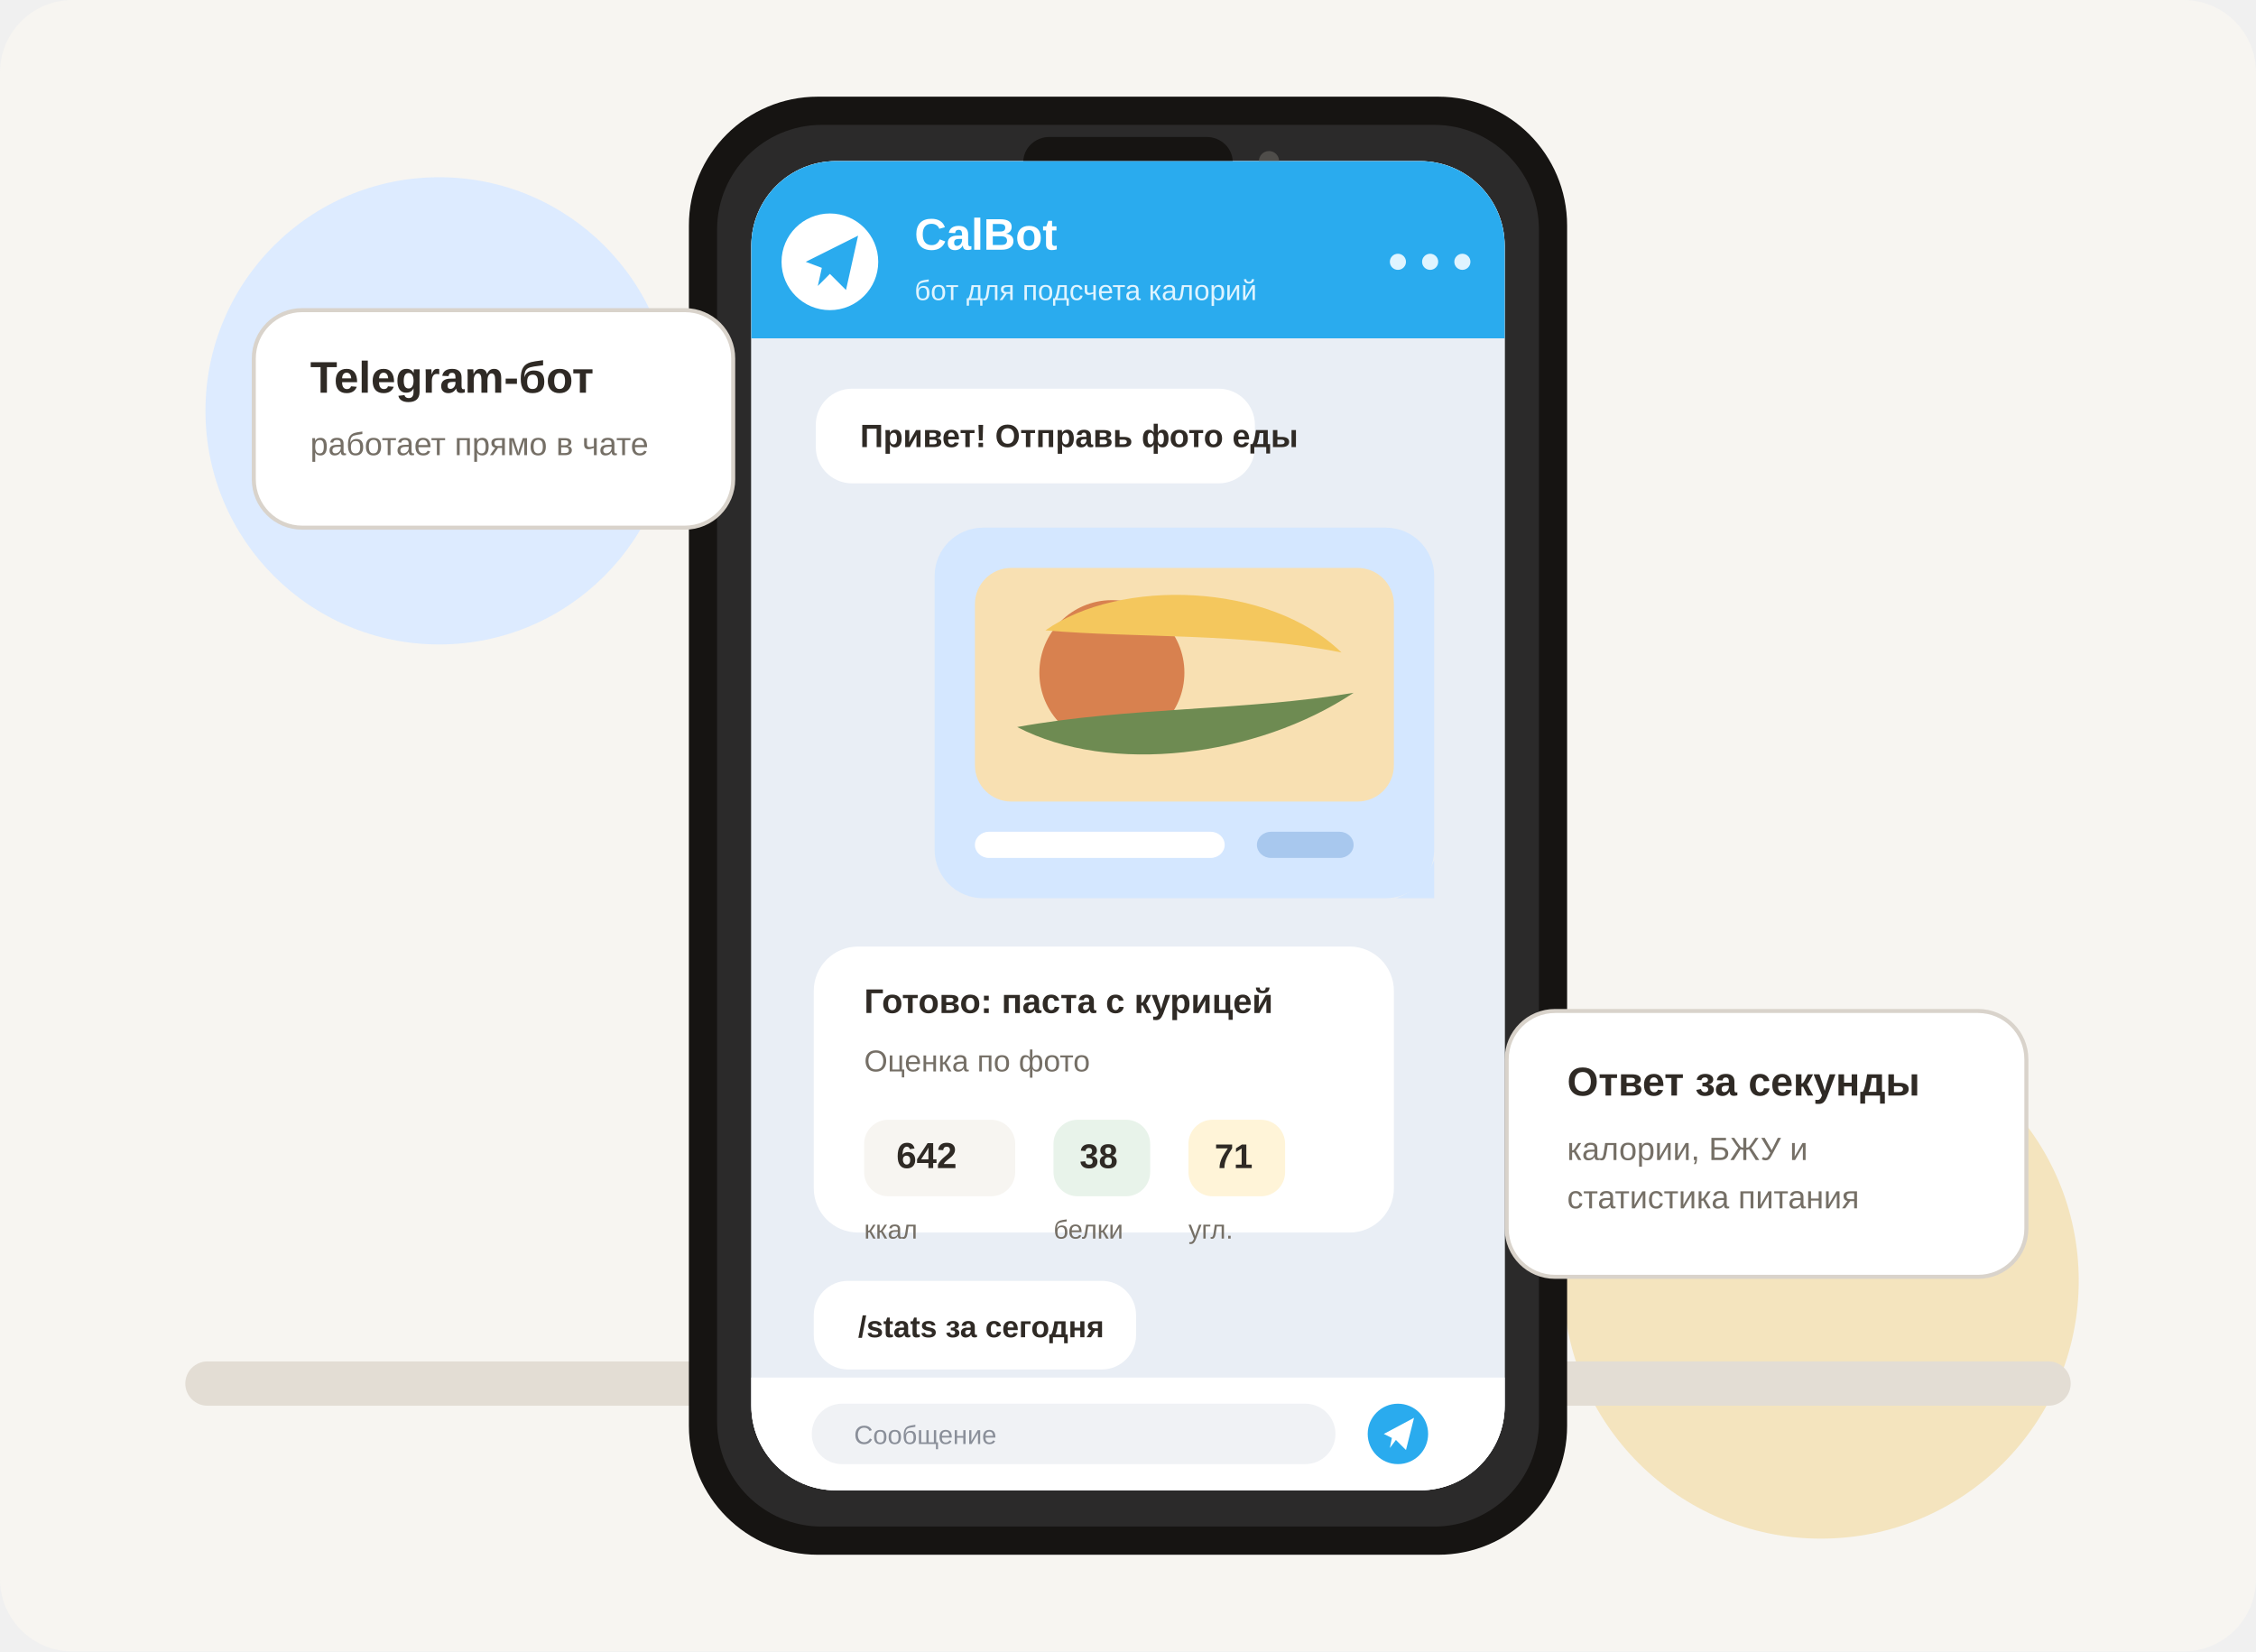
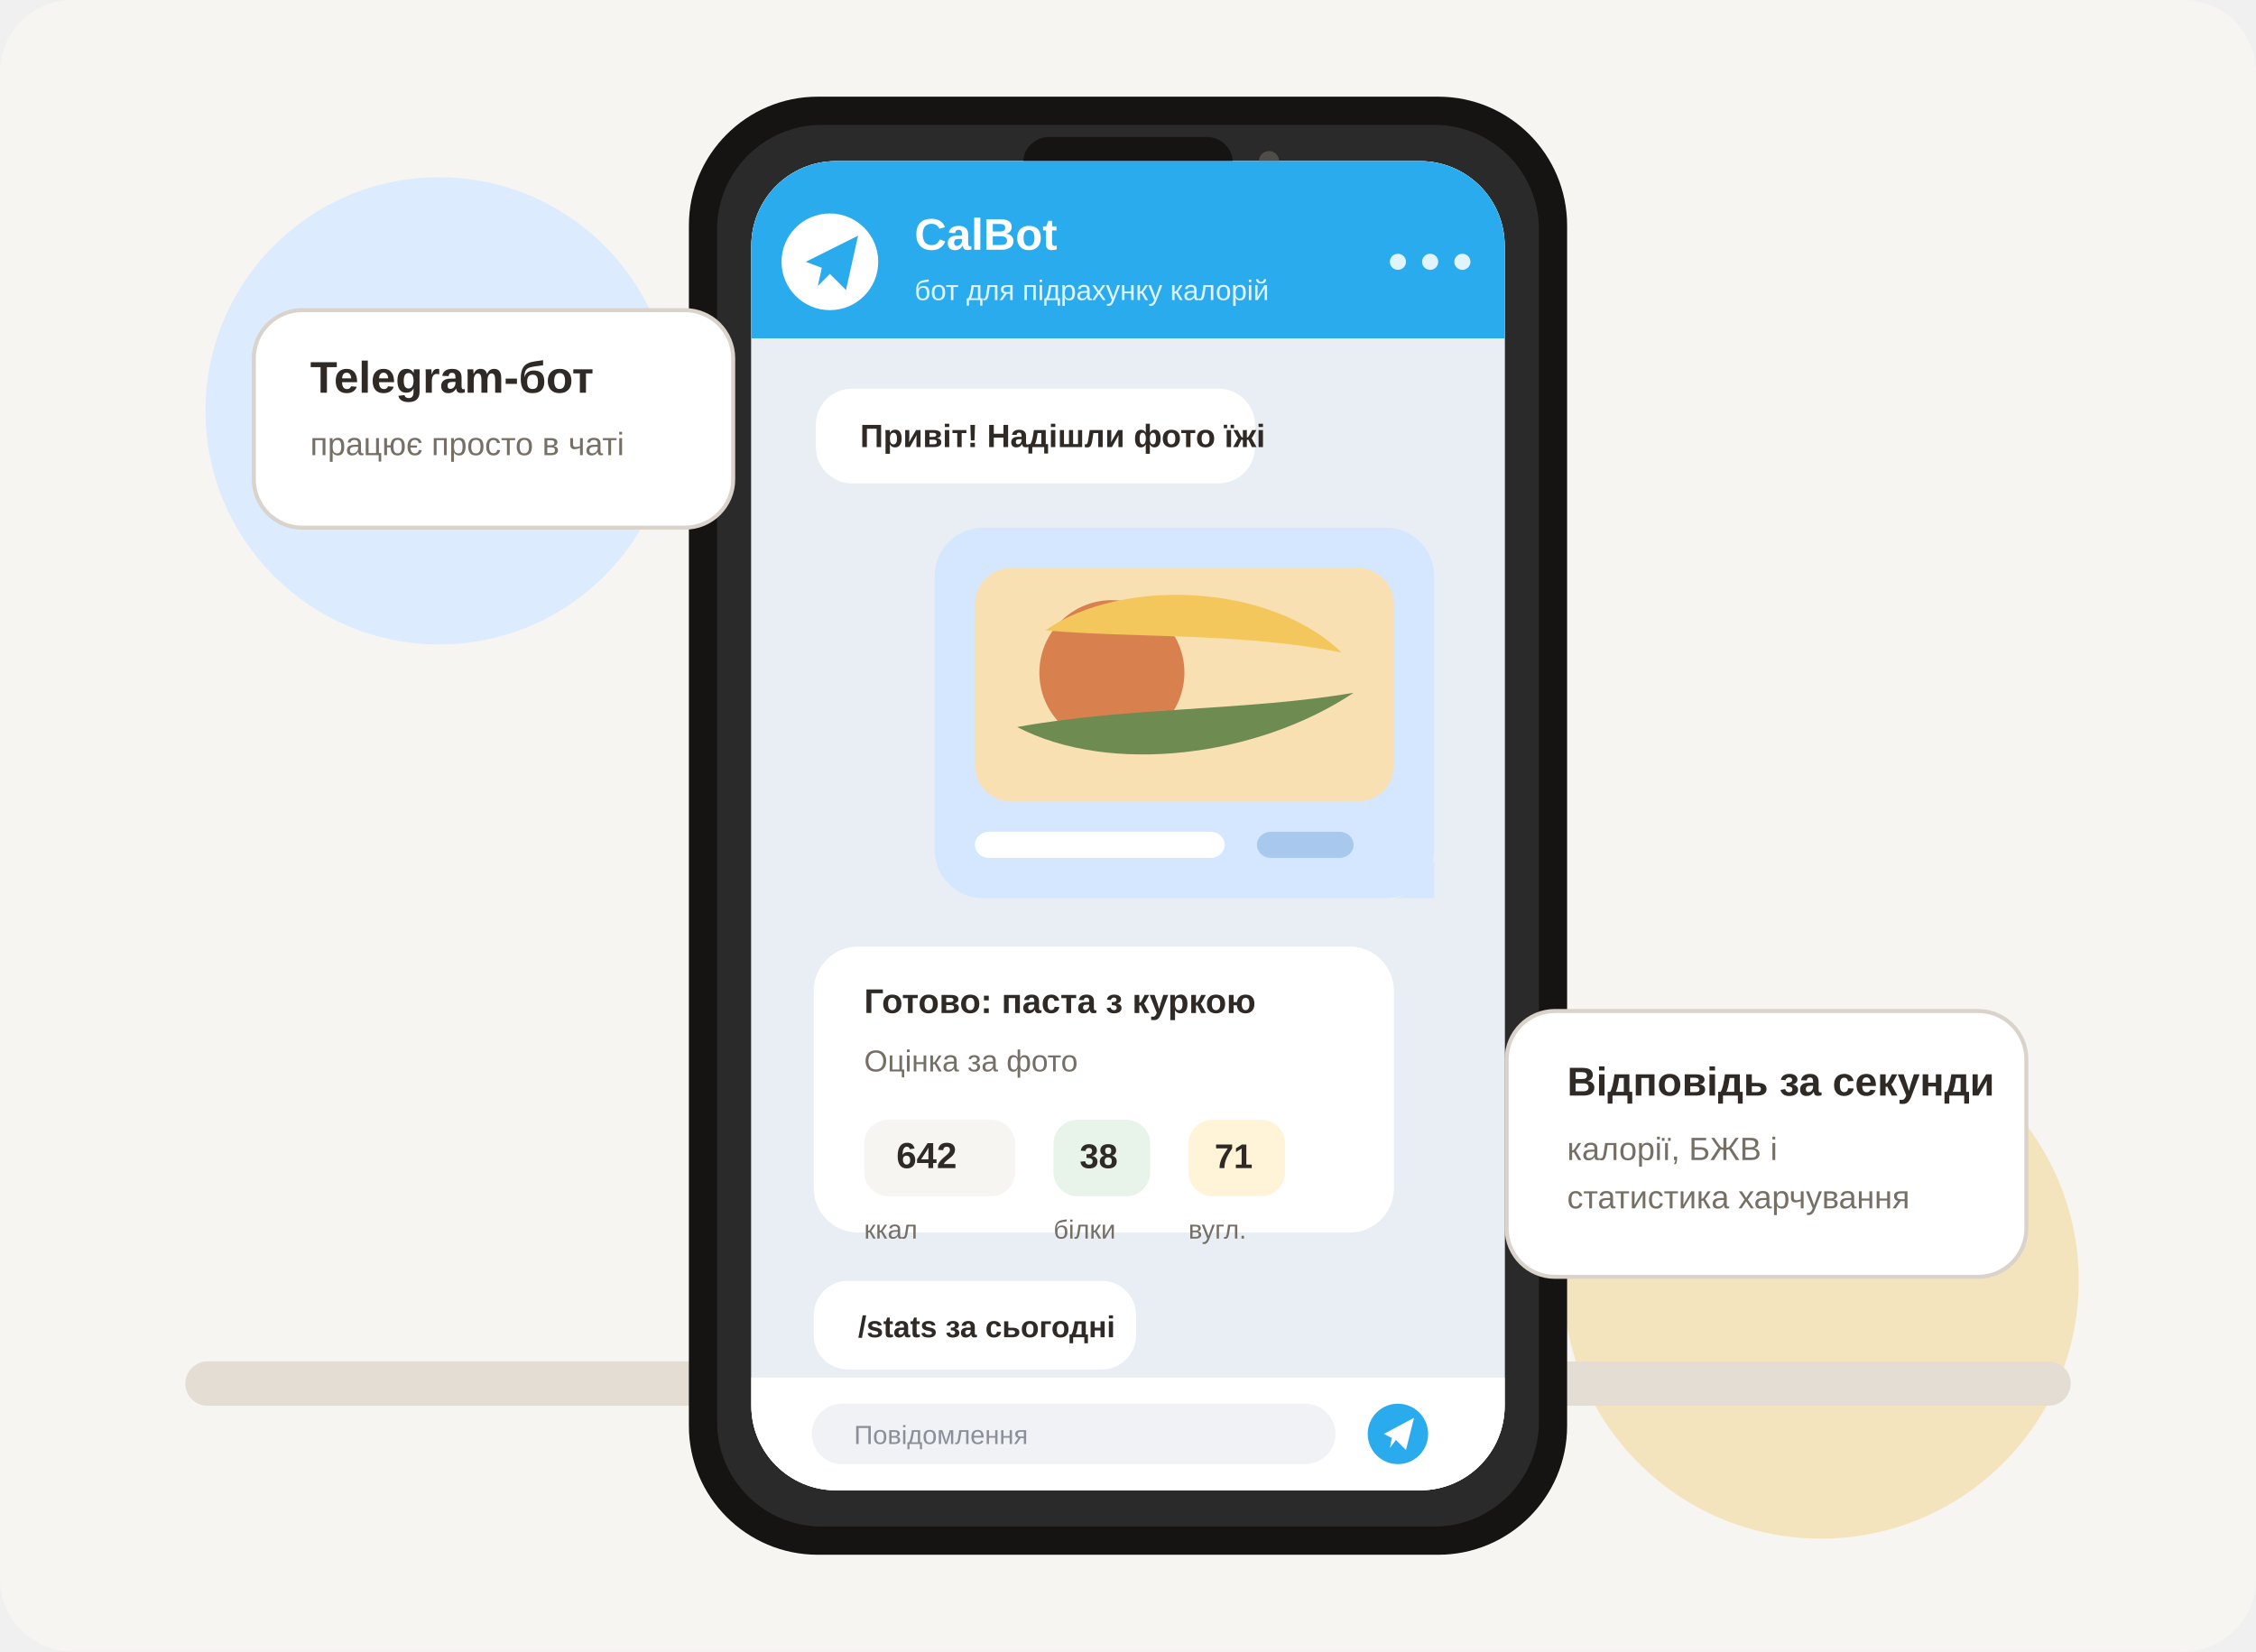
<svg xmlns="http://www.w3.org/2000/svg" width="1120" height="820" viewBox="0 0 1120 820" fill="none" role="img" aria-labelledby="title desc">
  <rect width="1120" height="820" rx="36" fill="#F7F5F1" />
  <circle cx="218" cy="204" r="116" fill="#DDEBFF" />
  <circle cx="904" cy="636" r="128" fill="#F4E4BE" />
  <rect x="92" y="676" width="936" height="22" rx="11" fill="#E3DDD4" />
  <g transform="translate(342 48)">
    <rect x="0" y="0" width="436" height="724" rx="64" fill="#161412" />
    <rect x="14" y="14" width="408" height="696" rx="52" fill="#2B2A2A" />
    <rect x="31" y="32" width="374" height="660" rx="42" fill="#F6F7F9" />
    <rect x="166" y="20" width="104" height="25" rx="13" fill="#161412" />
    <circle cx="288" cy="32" r="5" fill="#4F4D4A" />
    <clipPath id="screen">
      <rect x="31" y="32" width="374" height="660" rx="42" />
    </clipPath>
    <g clip-path="url(#screen)">
      <rect x="31" y="32" width="374" height="660" fill="#E9EEF5" />
      <rect x="31" y="32" width="374" height="88" fill="#2AABEE" />
      <circle cx="70" cy="82" r="24" fill="#FFFFFF" />
      <path d="M58 82L84 69L78 96L70 88L64 94L66 85L58 82Z" fill="#2AABEE" />
      <text x="112" y="76" fill="#FFFFFF" font-family="Arial, sans-serif" font-size="22" font-weight="800">CalBot</text>
-       <text x="112" y="101" fill="#DFF4FF" font-family="Arial, sans-serif" font-size="14">бот для подсчета калорий</text>
+       <text x="112" y="101" fill="#DFF4FF" font-family="Arial, sans-serif" font-size="14">бот для підрахунку калорій</text>
      <circle cx="352" cy="82" r="4" fill="#DFF4FF" />
      <circle cx="368" cy="82" r="4" fill="#DFF4FF" />
      <circle cx="384" cy="82" r="4" fill="#DFF4FF" />
      <rect x="63" y="145" width="218" height="47" rx="18" fill="#FFFFFF" />
-       <text x="85" y="174" fill="#2F2A25" font-family="Arial, sans-serif" font-size="16" font-weight="700">Привет! Отправь фото еды</text>
+       <text x="85" y="174" fill="#2F2A25" font-family="Arial, sans-serif" font-size="16" font-weight="700">Привіт! Надішли фото їжі</text>
      <rect x="122" y="214" width="248" height="184" rx="24" fill="#D4E7FF" />
      <rect x="142" y="234" width="208" height="116" rx="18" fill="#F8E0B2" />
      <circle cx="210" cy="286" r="36" fill="#D8814F" />
      <path d="M163 313C209 337 282 328 330 296C277 305 218 303 163 313Z" fill="#6E8B52" />
      <path d="M177 265C214 239 288 241 324 276C274 266 223 269 177 265Z" fill="#F4C75D" />
      <rect x="142" y="365" width="124" height="13" rx="7" fill="#FFFFFF" />
      <rect x="282" y="365" width="48" height="13" rx="7" fill="#A8C8EE" />
      <path d="M351 398L370 398L370 379C366 389 360 395 351 398Z" fill="#D4E7FF" />
      <rect x="62" y="422" width="288" height="142" rx="22" fill="#FFFFFF" />
-       <text x="87" y="455" fill="#2F2A25" font-family="Arial, sans-serif" font-size="17" font-weight="800">Готово: паста с курицей</text>
-       <text x="87" y="484" fill="#756F66" font-family="Arial, sans-serif" font-size="15">Оценка по фото</text>
+       <text x="87" y="455" fill="#2F2A25" font-family="Arial, sans-serif" font-size="17" font-weight="800">Готово: паста з куркою</text>
+       <text x="87" y="484" fill="#756F66" font-family="Arial, sans-serif" font-size="15">Оцінка за фото</text>
      <rect x="87" y="508" width="75" height="38" rx="12" fill="#F7F5F1" />
      <text x="103" y="532" fill="#2F2A25" font-family="Arial, sans-serif" font-size="18" font-weight="800">642</text>
      <text x="87" y="567" fill="#756F66" font-family="Arial, sans-serif" font-size="13">ккал</text>
      <rect x="181" y="508" width="48" height="38" rx="12" fill="#E8F3EA" />
      <text x="194" y="532" fill="#2F2A25" font-family="Arial, sans-serif" font-size="17" font-weight="800">38</text>
-       <text x="181" y="567" fill="#756F66" font-family="Arial, sans-serif" font-size="13">белки</text>
+       <text x="181" y="567" fill="#756F66" font-family="Arial, sans-serif" font-size="13">білки</text>
      <rect x="248" y="508" width="48" height="38" rx="12" fill="#FFF4D8" />
      <text x="261" y="532" fill="#2F2A25" font-family="Arial, sans-serif" font-size="17" font-weight="800">71</text>
-       <text x="248" y="567" fill="#756F66" font-family="Arial, sans-serif" font-size="13">угл.</text>
+       <text x="248" y="567" fill="#756F66" font-family="Arial, sans-serif" font-size="13">вугл.</text>
      <rect x="62" y="588" width="160" height="44" rx="17" fill="#FFFFFF" />
-       <text x="84" y="616" fill="#2F2A25" font-family="Arial, sans-serif" font-size="15" font-weight="700">/stats за сегодня</text>
+       <text x="84" y="616" fill="#2F2A25" font-family="Arial, sans-serif" font-size="15" font-weight="700">/stats за сьогодні</text>
      <rect x="31" y="636" width="374" height="56" fill="#FFFFFF" />
      <rect x="61" y="649" width="260" height="30" rx="15" fill="#F0F2F5" />
-       <text x="82" y="669" fill="#8A8F99" font-family="Arial, sans-serif" font-size="13">Сообщение</text>
+       <text x="82" y="669" fill="#8A8F99" font-family="Arial, sans-serif" font-size="13">Повідомлення</text>
      <circle cx="352" cy="664" r="15" fill="#2AABEE" />
      <path d="M345 664L360 656L356 672L351 667L348 671L349 666L345 664Z" fill="#FFFFFF" />
    </g>
  </g>
  <rect x="126" y="154" width="238" height="108" rx="24" fill="#FFFFFF" stroke="#D9D3CB" stroke-width="2" />
  <text x="154" y="195" fill="#2F2A25" font-family="Arial, sans-serif" font-size="22" font-weight="800">Telegram-бот</text>
-   <text x="154" y="226" fill="#756F66" font-family="Arial, sans-serif" font-size="16">работает прямо в чате</text>
+   <text x="154" y="226" fill="#756F66" font-family="Arial, sans-serif" font-size="16">працює просто в чаті</text>
  <rect x="748" y="502" width="258" height="132" rx="24" fill="#FFFFFF" stroke="#D9D3CB" stroke-width="2" />
-   <text x="778" y="544" fill="#2F2A25" font-family="Arial, sans-serif" font-size="20" font-weight="800">Ответ за секунды</text>
-   <text x="778" y="576" fill="#756F66" font-family="Arial, sans-serif" font-size="16">калории, БЖУ и</text>
-   <text x="778" y="600" fill="#756F66" font-family="Arial, sans-serif" font-size="16">статистика питания</text>
+   <text x="778" y="544" fill="#2F2A25" font-family="Arial, sans-serif" font-size="20" font-weight="800">Відповідь за секунди</text>
+   <text x="778" y="576" fill="#756F66" font-family="Arial, sans-serif" font-size="16">калорії, БЖВ і</text>
+   <text x="778" y="600" fill="#756F66" font-family="Arial, sans-serif" font-size="16">статистика харчування</text>
</svg>
